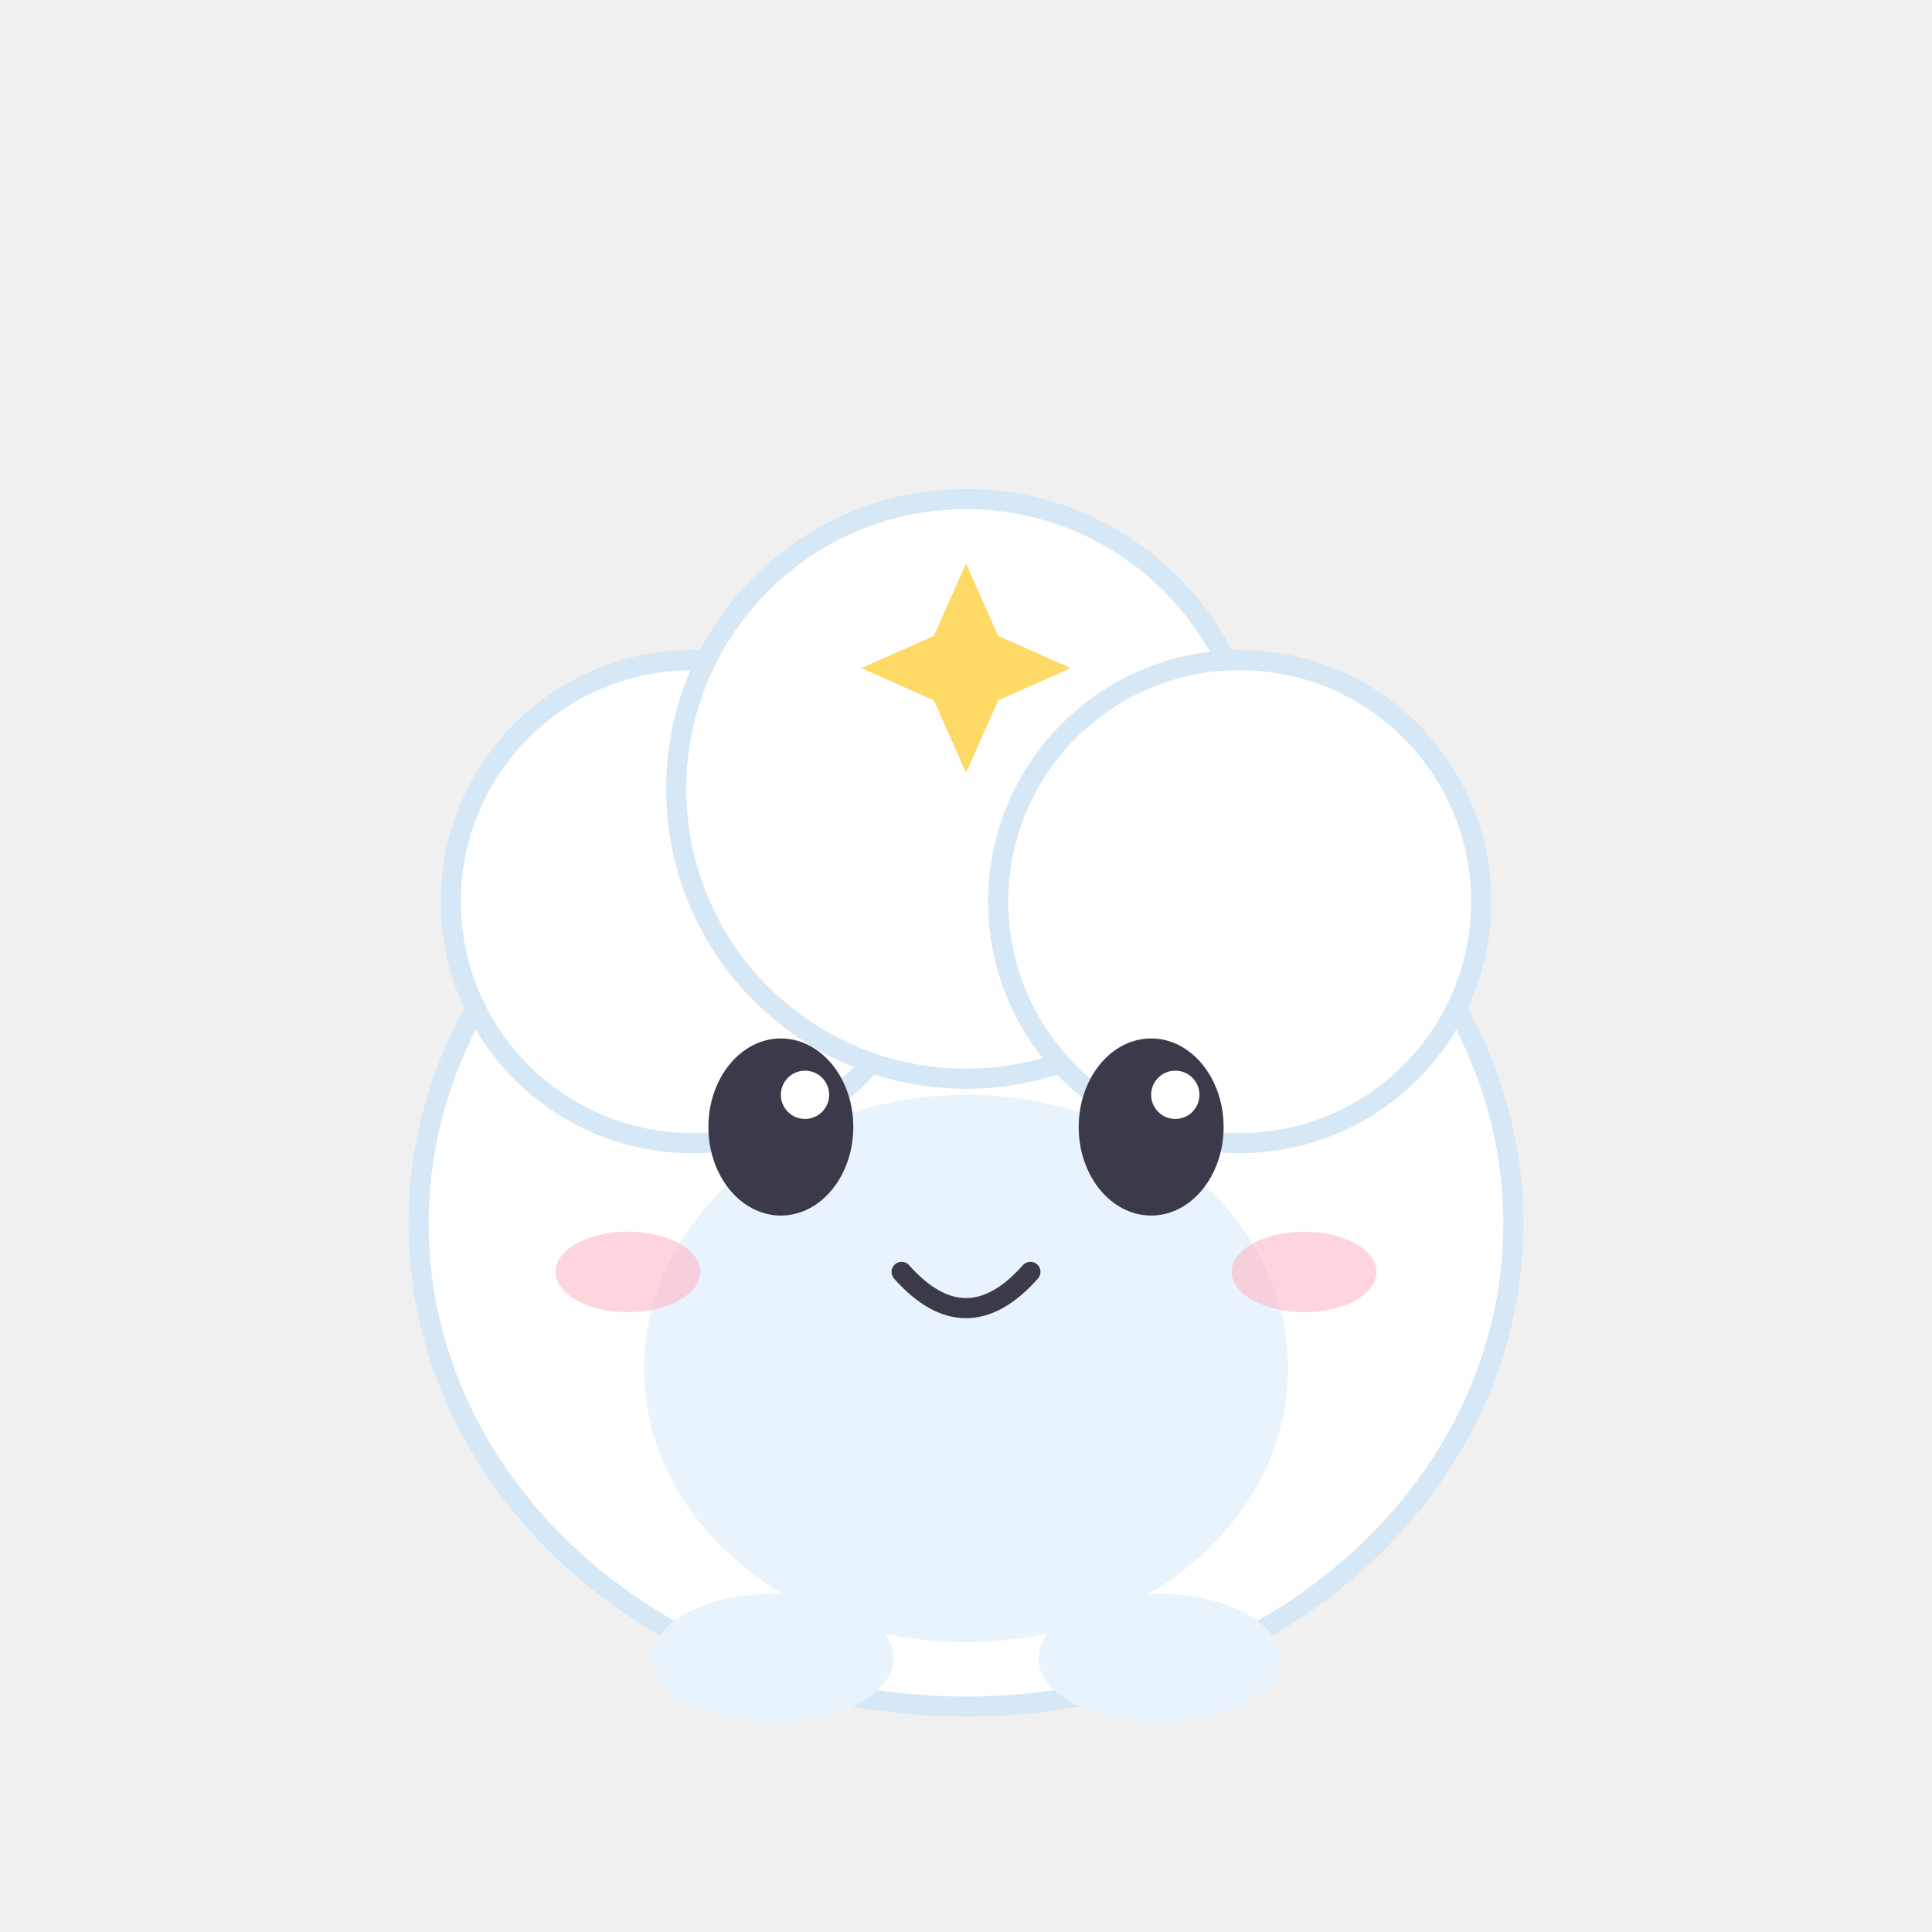
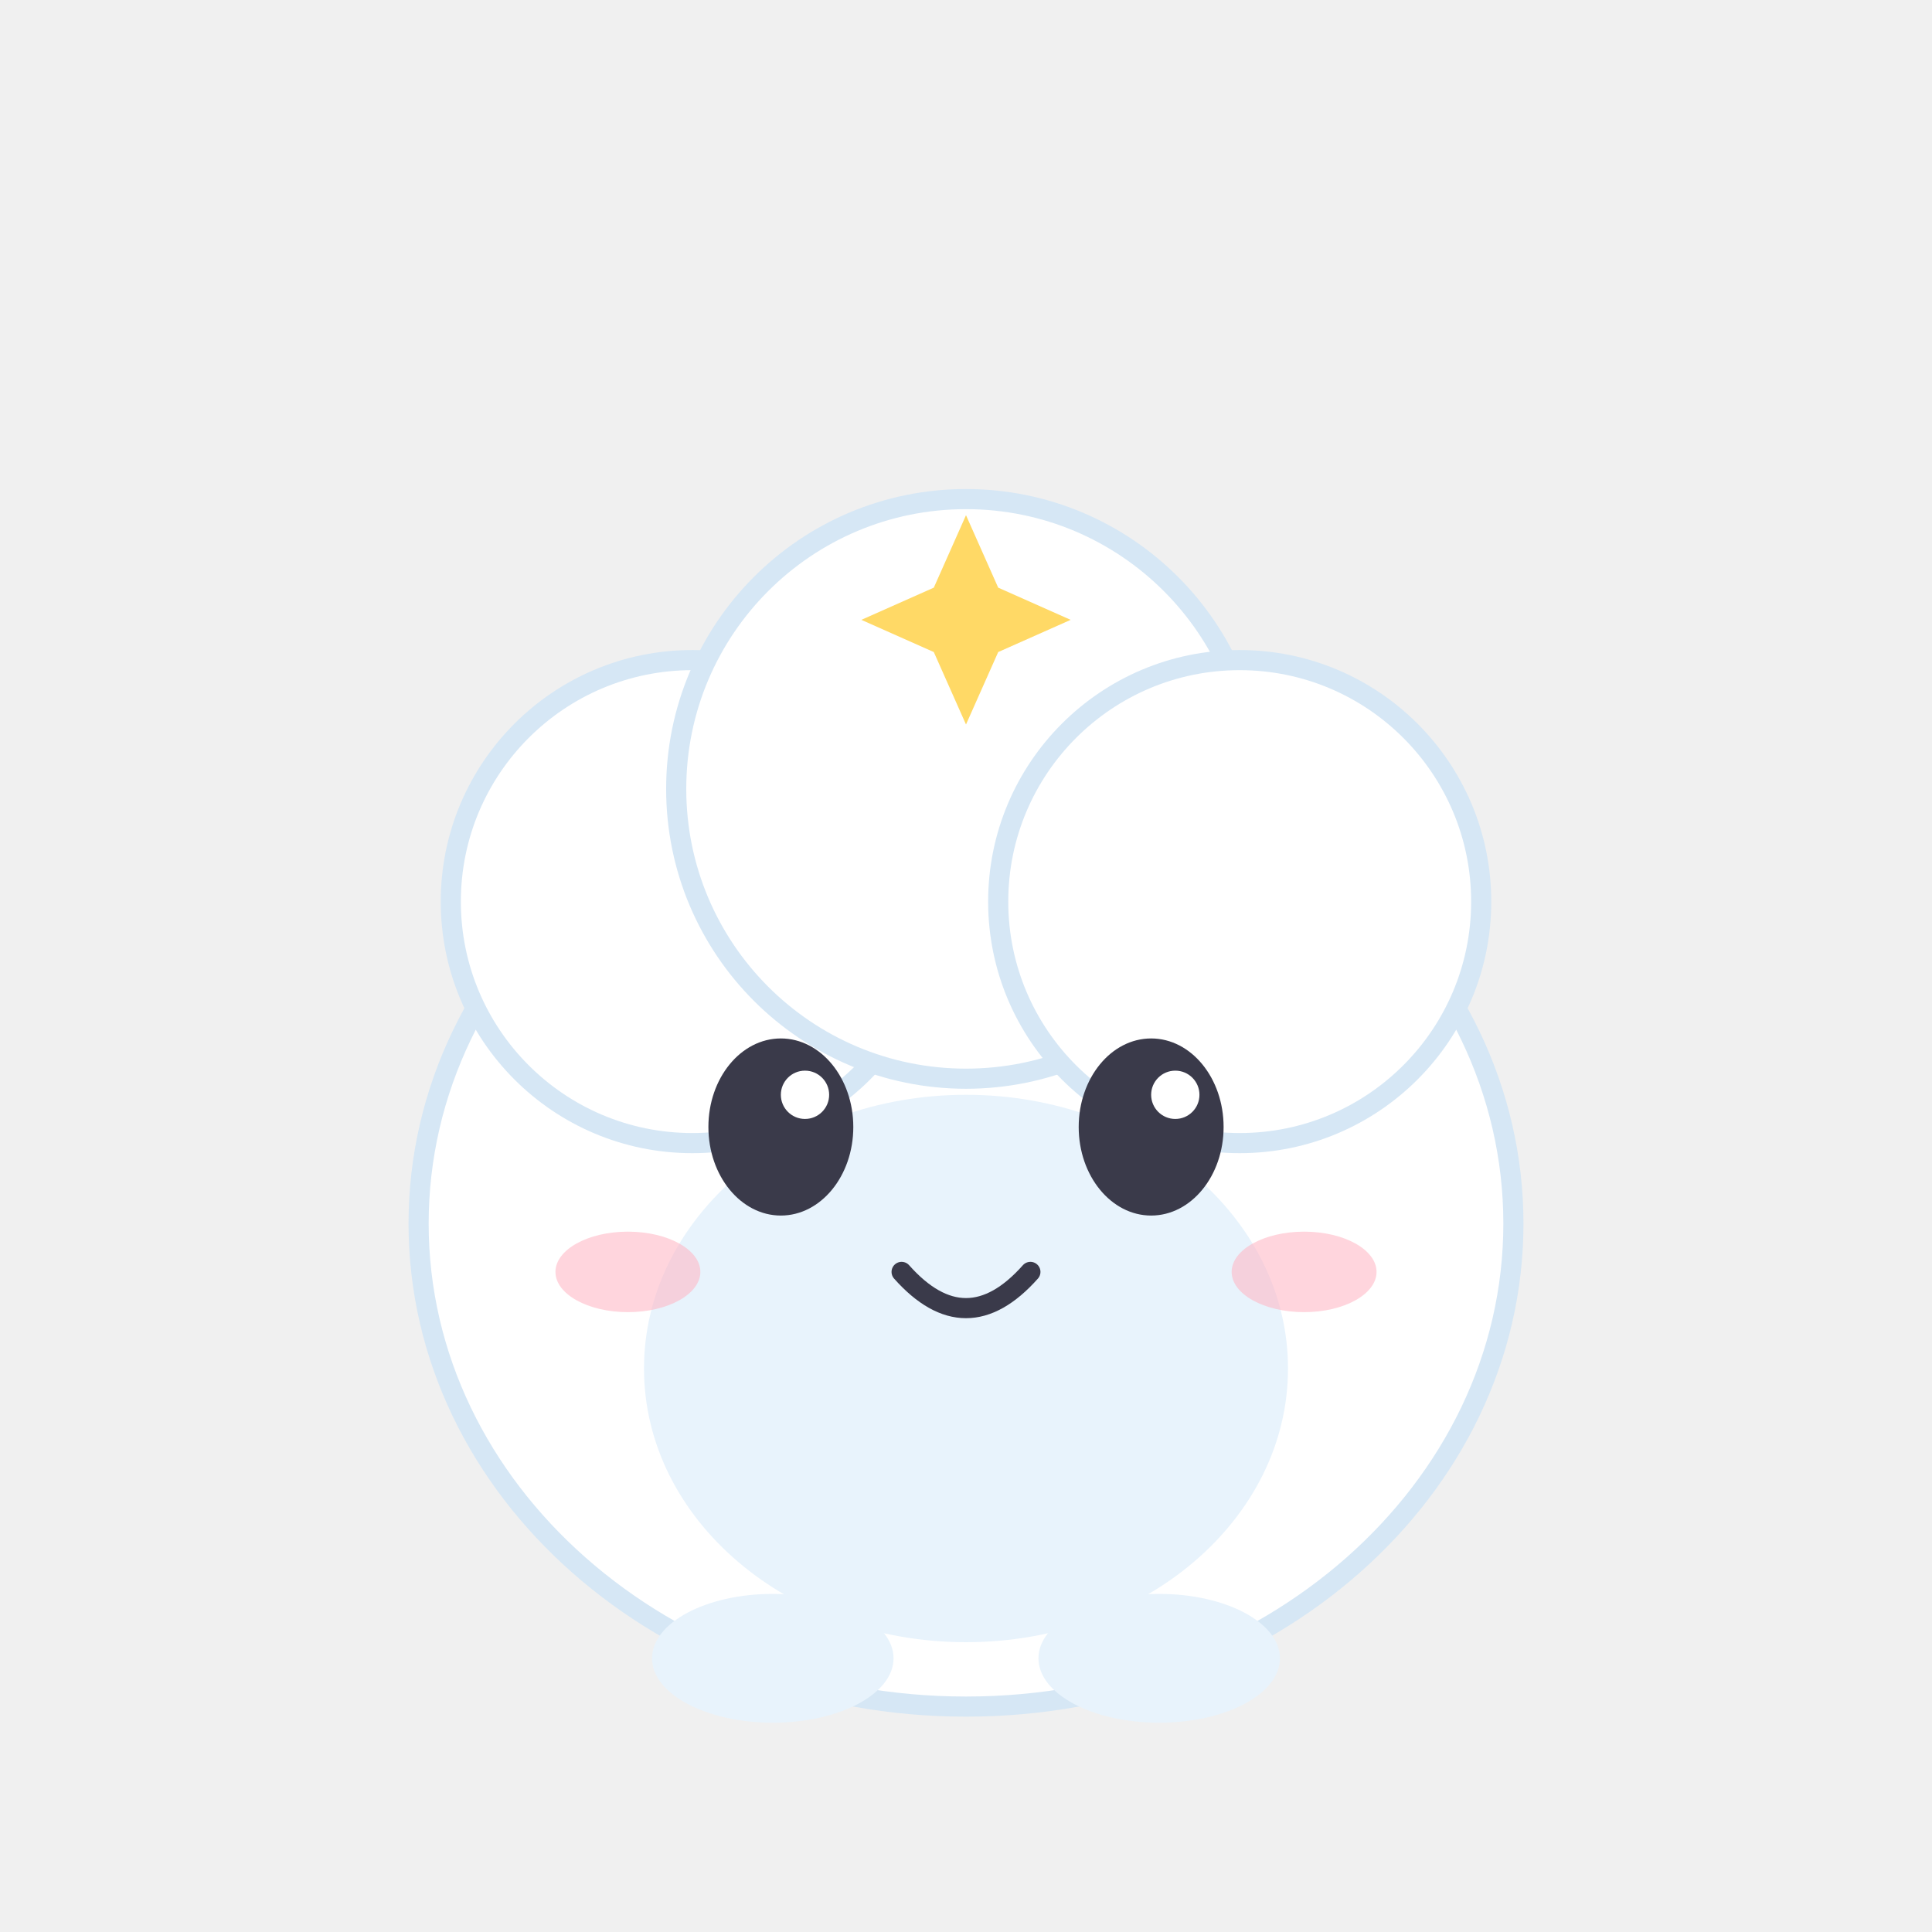
<svg xmlns="http://www.w3.org/2000/svg" viewBox="0 0 240 240" width="240" height="240">
  <ellipse cx="120" cy="152" rx="68" ry="60" fill="#FFFFFF" stroke="#D6E7F5" stroke-width="2.5" />
  <ellipse cx="120" cy="170" rx="40" ry="34" fill="#E8F3FC" />
  <circle cx="86" cy="112" r="30" fill="#FFFFFF" stroke="#D6E7F5" stroke-width="2.5" />
  <circle cx="120" cy="98" r="36" fill="#FFFFFF" stroke="#D6E7F5" stroke-width="2.5" />
  <circle cx="154" cy="112" r="30" fill="#FFFFFF" stroke="#D6E7F5" stroke-width="2.5" />
+   <path d="M120 64 l4 9 9 4 -9 4 -4 9 -4 -9 -9 -4 9 -4 z" fill="#FFD966" />
  <ellipse cx="97" cy="140" rx="9" ry="11" fill="#3A3A4A" />
  <ellipse cx="143" cy="140" rx="9" ry="11" fill="#3A3A4A" />
  <circle cx="100" cy="136" r="3" fill="#FFFFFF" />
  <circle cx="146" cy="136" r="3" fill="#FFFFFF" />
  <ellipse cx="78" cy="158" rx="9" ry="5" fill="#FFB3C1" opacity="0.55" />
  <ellipse cx="162" cy="158" rx="9" ry="5" fill="#FFB3C1" opacity="0.55" />
  <path d="M112 158 q8 9 16 0" fill="none" stroke="#3A3A4A" stroke-width="2.5" stroke-linecap="round" />
  <ellipse cx="96" cy="206" rx="15" ry="8" fill="#E8F3FC" />
  <ellipse cx="144" cy="206" rx="15" ry="8" fill="#E8F3FC" />
-   <path d="M120 70 l4 9 9 4 -9 4 -4 9 -4 -9 -9 -4 9 -4 z" fill="#FFD966" />
</svg>
